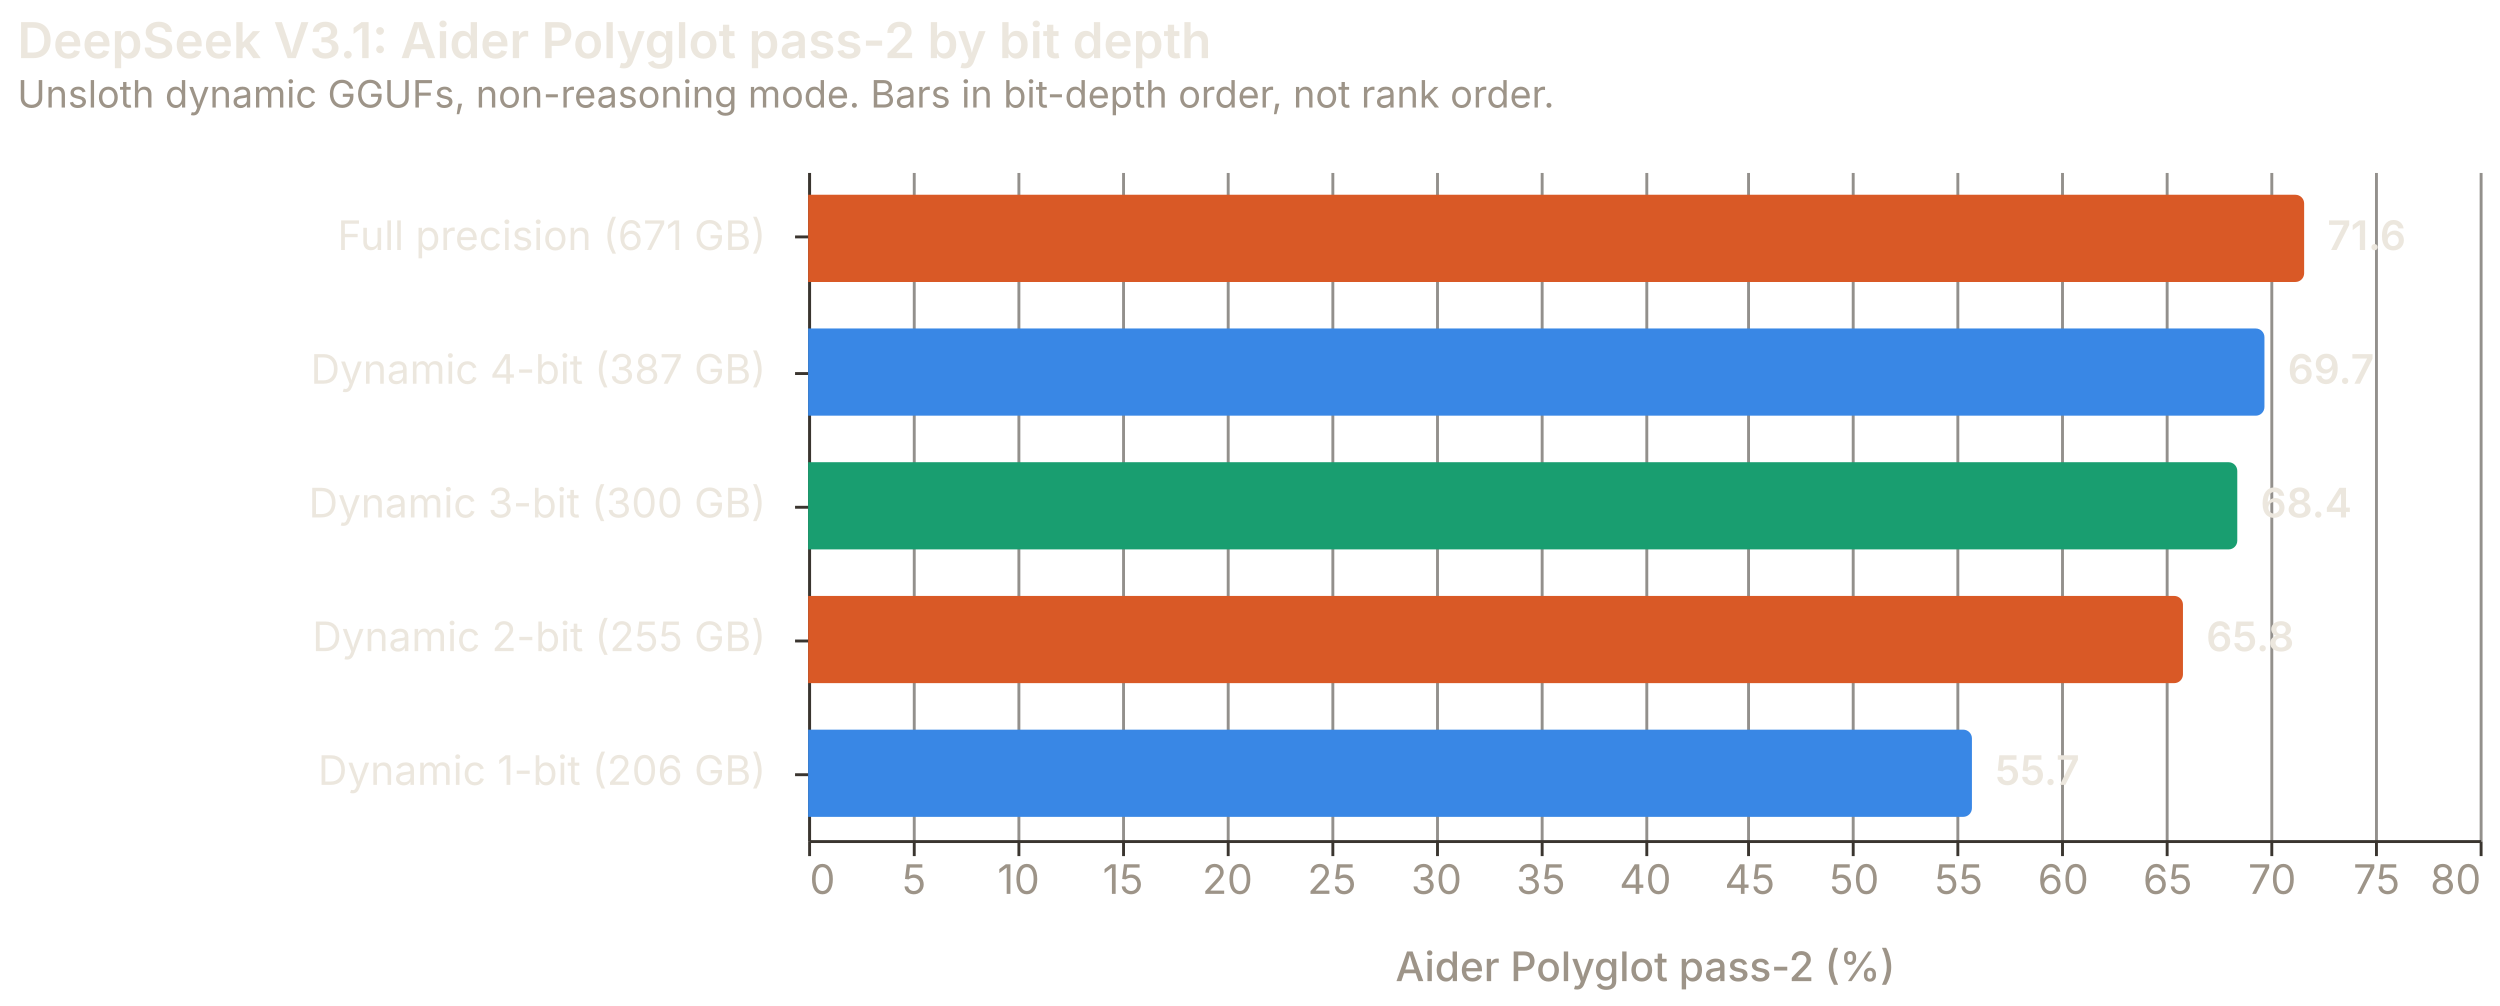
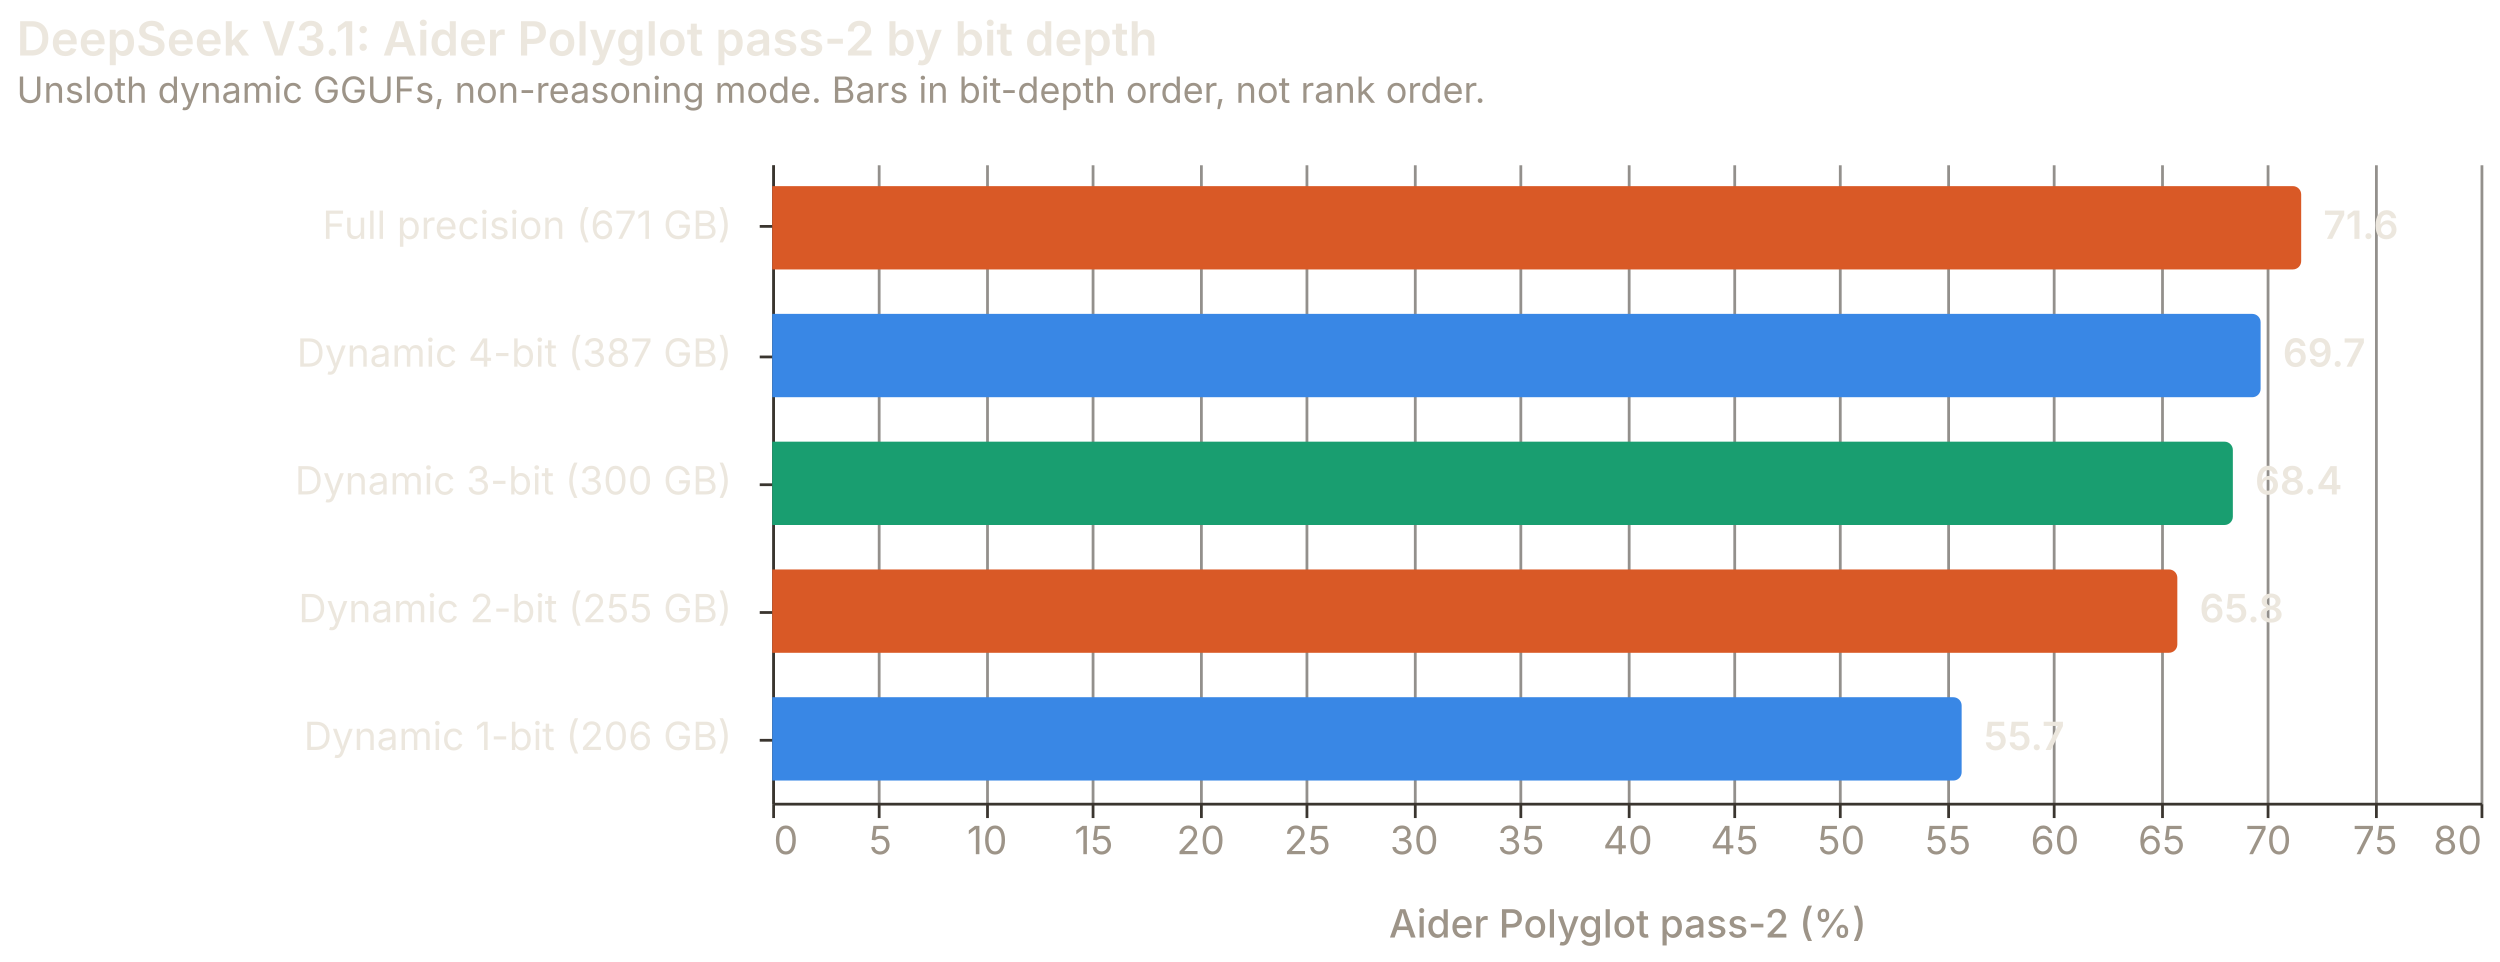
- <svg xmlns="http://www.w3.org/2000/svg" version="1.1" class="marks" width="860" height="346" viewBox="0 0 860 346">
+ <svg xmlns="http://www.w3.org/2000/svg" version="1.1" class="marks" width="900" height="346" viewBox="0 0 900 346">
  <g fill="none" stroke-miterlimit="4" transform="translate(278,59)">
    <g class="mark-group role-frame root" role="graphics-object" aria-roledescription="group mark container">
      <g transform="translate(0,0)">
-         <path class="background" aria-hidden="true" d="M0,0h575v230h-575Z" />
+         <path class="background" aria-hidden="true" d="M0,0h615v230h-615Z" />
        <g>
          <g class="mark-group role-axis" aria-hidden="true">
            <g transform="translate(0.5,230.5)">
              <path class="background" aria-hidden="true" d="M0,0h0v0h0Z" pointer-events="none" />
              <g>
                <g class="mark-rule role-axis-grid" pointer-events="none">
                  <line transform="translate(0,0)" x2="0" y2="-230" stroke="#3a352f" stroke-opacity="0.55" stroke-width="1" opacity="1" />
-                   <line transform="translate(36,0)" x2="0" y2="-230" stroke="#3a352f" stroke-opacity="0.55" stroke-width="1" opacity="1" />
-                   <line transform="translate(72,0)" x2="0" y2="-230" stroke="#3a352f" stroke-opacity="0.55" stroke-width="1" opacity="1" />
-                   <line transform="translate(108,0)" x2="0" y2="-230" stroke="#3a352f" stroke-opacity="0.55" stroke-width="1" opacity="1" />
-                   <line transform="translate(144,0)" x2="0" y2="-230" stroke="#3a352f" stroke-opacity="0.55" stroke-width="1" opacity="1" />
-                   <line transform="translate(180,0)" x2="0" y2="-230" stroke="#3a352f" stroke-opacity="0.55" stroke-width="1" opacity="1" />
-                   <line transform="translate(216,0)" x2="0" y2="-230" stroke="#3a352f" stroke-opacity="0.55" stroke-width="1" opacity="1" />
-                   <line transform="translate(252,0)" x2="0" y2="-230" stroke="#3a352f" stroke-opacity="0.55" stroke-width="1" opacity="1" />
-                   <line transform="translate(288,0)" x2="0" y2="-230" stroke="#3a352f" stroke-opacity="0.55" stroke-width="1" opacity="1" />
-                   <line transform="translate(323,0)" x2="0" y2="-230" stroke="#3a352f" stroke-opacity="0.55" stroke-width="1" opacity="1" />
-                   <line transform="translate(359,0)" x2="0" y2="-230" stroke="#3a352f" stroke-opacity="0.55" stroke-width="1" opacity="1" />
-                   <line transform="translate(395,0)" x2="0" y2="-230" stroke="#3a352f" stroke-opacity="0.55" stroke-width="1" opacity="1" />
-                   <line transform="translate(431,0)" x2="0" y2="-230" stroke="#3a352f" stroke-opacity="0.55" stroke-width="1" opacity="1" />
-                   <line transform="translate(467,0)" x2="0" y2="-230" stroke="#3a352f" stroke-opacity="0.55" stroke-width="1" opacity="1" />
-                   <line transform="translate(503,0)" x2="0" y2="-230" stroke="#3a352f" stroke-opacity="0.55" stroke-width="1" opacity="1" />
-                   <line transform="translate(539,0)" x2="0" y2="-230" stroke="#3a352f" stroke-opacity="0.55" stroke-width="1" opacity="1" />
-                   <line transform="translate(575,0)" x2="0" y2="-230" stroke="#3a352f" stroke-opacity="0.55" stroke-width="1" opacity="1" />
+                   <line transform="translate(38,0)" x2="0" y2="-230" stroke="#3a352f" stroke-opacity="0.55" stroke-width="1" opacity="1" />
+                   <line transform="translate(77,0)" x2="0" y2="-230" stroke="#3a352f" stroke-opacity="0.55" stroke-width="1" opacity="1" />
+                   <line transform="translate(115,0)" x2="0" y2="-230" stroke="#3a352f" stroke-opacity="0.55" stroke-width="1" opacity="1" />
+                   <line transform="translate(154,0)" x2="0" y2="-230" stroke="#3a352f" stroke-opacity="0.55" stroke-width="1" opacity="1" />
+                   <line transform="translate(192,0)" x2="0" y2="-230" stroke="#3a352f" stroke-opacity="0.55" stroke-width="1" opacity="1" />
+                   <line transform="translate(231,0)" x2="0" y2="-230" stroke="#3a352f" stroke-opacity="0.55" stroke-width="1" opacity="1" />
+                   <line transform="translate(269,0)" x2="0" y2="-230" stroke="#3a352f" stroke-opacity="0.55" stroke-width="1" opacity="1" />
+                   <line transform="translate(308,0)" x2="0" y2="-230" stroke="#3a352f" stroke-opacity="0.55" stroke-width="1" opacity="1" />
+                   <line transform="translate(346,0)" x2="0" y2="-230" stroke="#3a352f" stroke-opacity="0.55" stroke-width="1" opacity="1" />
+                   <line transform="translate(384,0)" x2="0" y2="-230" stroke="#3a352f" stroke-opacity="0.55" stroke-width="1" opacity="1" />
+                   <line transform="translate(423,0)" x2="0" y2="-230" stroke="#3a352f" stroke-opacity="0.55" stroke-width="1" opacity="1" />
+                   <line transform="translate(461,0)" x2="0" y2="-230" stroke="#3a352f" stroke-opacity="0.55" stroke-width="1" opacity="1" />
+                   <line transform="translate(500,0)" x2="0" y2="-230" stroke="#3a352f" stroke-opacity="0.55" stroke-width="1" opacity="1" />
+                   <line transform="translate(538,0)" x2="0" y2="-230" stroke="#3a352f" stroke-opacity="0.55" stroke-width="1" opacity="1" />
+                   <line transform="translate(577,0)" x2="0" y2="-230" stroke="#3a352f" stroke-opacity="0.55" stroke-width="1" opacity="1" />
+                   <line transform="translate(615,0)" x2="0" y2="-230" stroke="#3a352f" stroke-opacity="0.55" stroke-width="1" opacity="1" />
                </g>
              </g>
              <path class="foreground" aria-hidden="true" d="" pointer-events="none" display="none" />
            </g>
          </g>
          <g class="mark-group role-axis" role="graphics-symbol" aria-roledescription="axis" aria-label="X-axis titled 'Aider Polyglot pass-2 (%)' for a linear scale with values from 0 to 80">
            <g transform="translate(0.5,230.5)">
              <path class="background" aria-hidden="true" d="M0,0h0v0h0Z" pointer-events="none" />
              <g>
                <g class="mark-rule role-axis-tick" pointer-events="none">
                  <line transform="translate(0,0)" x2="0" y2="5" stroke="#3a352f" stroke-width="1" opacity="1" />
-                   <line transform="translate(36,0)" x2="0" y2="5" stroke="#3a352f" stroke-width="1" opacity="1" />
-                   <line transform="translate(72,0)" x2="0" y2="5" stroke="#3a352f" stroke-width="1" opacity="1" />
-                   <line transform="translate(108,0)" x2="0" y2="5" stroke="#3a352f" stroke-width="1" opacity="1" />
-                   <line transform="translate(144,0)" x2="0" y2="5" stroke="#3a352f" stroke-width="1" opacity="1" />
-                   <line transform="translate(180,0)" x2="0" y2="5" stroke="#3a352f" stroke-width="1" opacity="1" />
-                   <line transform="translate(216,0)" x2="0" y2="5" stroke="#3a352f" stroke-width="1" opacity="1" />
-                   <line transform="translate(252,0)" x2="0" y2="5" stroke="#3a352f" stroke-width="1" opacity="1" />
-                   <line transform="translate(288,0)" x2="0" y2="5" stroke="#3a352f" stroke-width="1" opacity="1" />
-                   <line transform="translate(323,0)" x2="0" y2="5" stroke="#3a352f" stroke-width="1" opacity="1" />
-                   <line transform="translate(359,0)" x2="0" y2="5" stroke="#3a352f" stroke-width="1" opacity="1" />
-                   <line transform="translate(395,0)" x2="0" y2="5" stroke="#3a352f" stroke-width="1" opacity="1" />
-                   <line transform="translate(431,0)" x2="0" y2="5" stroke="#3a352f" stroke-width="1" opacity="1" />
-                   <line transform="translate(467,0)" x2="0" y2="5" stroke="#3a352f" stroke-width="1" opacity="1" />
-                   <line transform="translate(503,0)" x2="0" y2="5" stroke="#3a352f" stroke-width="1" opacity="1" />
-                   <line transform="translate(539,0)" x2="0" y2="5" stroke="#3a352f" stroke-width="1" opacity="1" />
-                   <line transform="translate(575,0)" x2="0" y2="5" stroke="#3a352f" stroke-width="1" opacity="1" />
+                   <line transform="translate(38,0)" x2="0" y2="5" stroke="#3a352f" stroke-width="1" opacity="1" />
+                   <line transform="translate(77,0)" x2="0" y2="5" stroke="#3a352f" stroke-width="1" opacity="1" />
+                   <line transform="translate(115,0)" x2="0" y2="5" stroke="#3a352f" stroke-width="1" opacity="1" />
+                   <line transform="translate(154,0)" x2="0" y2="5" stroke="#3a352f" stroke-width="1" opacity="1" />
+                   <line transform="translate(192,0)" x2="0" y2="5" stroke="#3a352f" stroke-width="1" opacity="1" />
+                   <line transform="translate(231,0)" x2="0" y2="5" stroke="#3a352f" stroke-width="1" opacity="1" />
+                   <line transform="translate(269,0)" x2="0" y2="5" stroke="#3a352f" stroke-width="1" opacity="1" />
+                   <line transform="translate(308,0)" x2="0" y2="5" stroke="#3a352f" stroke-width="1" opacity="1" />
+                   <line transform="translate(346,0)" x2="0" y2="5" stroke="#3a352f" stroke-width="1" opacity="1" />
+                   <line transform="translate(384,0)" x2="0" y2="5" stroke="#3a352f" stroke-width="1" opacity="1" />
+                   <line transform="translate(423,0)" x2="0" y2="5" stroke="#3a352f" stroke-width="1" opacity="1" />
+                   <line transform="translate(461,0)" x2="0" y2="5" stroke="#3a352f" stroke-width="1" opacity="1" />
+                   <line transform="translate(500,0)" x2="0" y2="5" stroke="#3a352f" stroke-width="1" opacity="1" />
+                   <line transform="translate(538,0)" x2="0" y2="5" stroke="#3a352f" stroke-width="1" opacity="1" />
+                   <line transform="translate(577,0)" x2="0" y2="5" stroke="#3a352f" stroke-width="1" opacity="1" />
+                   <line transform="translate(615,0)" x2="0" y2="5" stroke="#3a352f" stroke-width="1" opacity="1" />
                </g>
                <g class="mark-text role-axis-label" pointer-events="none">
                  <text text-anchor="start" transform="translate(0,18)" font-family="ui-sans-serif, system-ui, -apple-system, 'Segoe UI', Inter, Helvetica, Arial, sans-serif" font-size="14px" fill="#9d9488" opacity="1">0</text>
-                   <text text-anchor="middle" transform="translate(35.9375,18)" font-family="ui-sans-serif, system-ui, -apple-system, 'Segoe UI', Inter, Helvetica, Arial, sans-serif" font-size="14px" fill="#9d9488" opacity="1">5</text>
-                   <text text-anchor="middle" transform="translate(71.875,18)" font-family="ui-sans-serif, system-ui, -apple-system, 'Segoe UI', Inter, Helvetica, Arial, sans-serif" font-size="14px" fill="#9d9488" opacity="1">10</text>
-                   <text text-anchor="middle" transform="translate(107.8125,18)" font-family="ui-sans-serif, system-ui, -apple-system, 'Segoe UI', Inter, Helvetica, Arial, sans-serif" font-size="14px" fill="#9d9488" opacity="1">15</text>
-                   <text text-anchor="middle" transform="translate(143.75,18)" font-family="ui-sans-serif, system-ui, -apple-system, 'Segoe UI', Inter, Helvetica, Arial, sans-serif" font-size="14px" fill="#9d9488" opacity="1">20</text>
-                   <text text-anchor="middle" transform="translate(179.6875,18)" font-family="ui-sans-serif, system-ui, -apple-system, 'Segoe UI', Inter, Helvetica, Arial, sans-serif" font-size="14px" fill="#9d9488" opacity="1">25</text>
-                   <text text-anchor="middle" transform="translate(215.625,18)" font-family="ui-sans-serif, system-ui, -apple-system, 'Segoe UI', Inter, Helvetica, Arial, sans-serif" font-size="14px" fill="#9d9488" opacity="1">30</text>
-                   <text text-anchor="middle" transform="translate(251.5625,18)" font-family="ui-sans-serif, system-ui, -apple-system, 'Segoe UI', Inter, Helvetica, Arial, sans-serif" font-size="14px" fill="#9d9488" opacity="1">35</text>
-                   <text text-anchor="middle" transform="translate(287.5,18)" font-family="ui-sans-serif, system-ui, -apple-system, 'Segoe UI', Inter, Helvetica, Arial, sans-serif" font-size="14px" fill="#9d9488" opacity="1">40</text>
-                   <text text-anchor="middle" transform="translate(323.4375,18)" font-family="ui-sans-serif, system-ui, -apple-system, 'Segoe UI', Inter, Helvetica, Arial, sans-serif" font-size="14px" fill="#9d9488" opacity="1">45</text>
-                   <text text-anchor="middle" transform="translate(359.375,18)" font-family="ui-sans-serif, system-ui, -apple-system, 'Segoe UI', Inter, Helvetica, Arial, sans-serif" font-size="14px" fill="#9d9488" opacity="1">50</text>
-                   <text text-anchor="middle" transform="translate(395.3125,18)" font-family="ui-sans-serif, system-ui, -apple-system, 'Segoe UI', Inter, Helvetica, Arial, sans-serif" font-size="14px" fill="#9d9488" opacity="1">55</text>
-                   <text text-anchor="middle" transform="translate(431.25,18)" font-family="ui-sans-serif, system-ui, -apple-system, 'Segoe UI', Inter, Helvetica, Arial, sans-serif" font-size="14px" fill="#9d9488" opacity="1">60</text>
-                   <text text-anchor="middle" transform="translate(467.1875,18)" font-family="ui-sans-serif, system-ui, -apple-system, 'Segoe UI', Inter, Helvetica, Arial, sans-serif" font-size="14px" fill="#9d9488" opacity="1">65</text>
-                   <text text-anchor="middle" transform="translate(503.125,18)" font-family="ui-sans-serif, system-ui, -apple-system, 'Segoe UI', Inter, Helvetica, Arial, sans-serif" font-size="14px" fill="#9d9488" opacity="1">70</text>
-                   <text text-anchor="middle" transform="translate(539.0625,18)" font-family="ui-sans-serif, system-ui, -apple-system, 'Segoe UI', Inter, Helvetica, Arial, sans-serif" font-size="14px" fill="#9d9488" opacity="1">75</text>
-                   <text text-anchor="end" transform="translate(575,18)" font-family="ui-sans-serif, system-ui, -apple-system, 'Segoe UI', Inter, Helvetica, Arial, sans-serif" font-size="14px" fill="#9d9488" opacity="1">80</text>
+                   <text text-anchor="middle" transform="translate(38.4375,18)" font-family="ui-sans-serif, system-ui, -apple-system, 'Segoe UI', Inter, Helvetica, Arial, sans-serif" font-size="14px" fill="#9d9488" opacity="1">5</text>
+                   <text text-anchor="middle" transform="translate(76.875,18)" font-family="ui-sans-serif, system-ui, -apple-system, 'Segoe UI', Inter, Helvetica, Arial, sans-serif" font-size="14px" fill="#9d9488" opacity="1">10</text>
+                   <text text-anchor="middle" transform="translate(115.3125,18)" font-family="ui-sans-serif, system-ui, -apple-system, 'Segoe UI', Inter, Helvetica, Arial, sans-serif" font-size="14px" fill="#9d9488" opacity="1">15</text>
+                   <text text-anchor="middle" transform="translate(153.75,18)" font-family="ui-sans-serif, system-ui, -apple-system, 'Segoe UI', Inter, Helvetica, Arial, sans-serif" font-size="14px" fill="#9d9488" opacity="1">20</text>
+                   <text text-anchor="middle" transform="translate(192.1875,18)" font-family="ui-sans-serif, system-ui, -apple-system, 'Segoe UI', Inter, Helvetica, Arial, sans-serif" font-size="14px" fill="#9d9488" opacity="1">25</text>
+                   <text text-anchor="middle" transform="translate(230.625,18)" font-family="ui-sans-serif, system-ui, -apple-system, 'Segoe UI', Inter, Helvetica, Arial, sans-serif" font-size="14px" fill="#9d9488" opacity="1">30</text>
+                   <text text-anchor="middle" transform="translate(269.0625,18)" font-family="ui-sans-serif, system-ui, -apple-system, 'Segoe UI', Inter, Helvetica, Arial, sans-serif" font-size="14px" fill="#9d9488" opacity="1">35</text>
+                   <text text-anchor="middle" transform="translate(307.5,18)" font-family="ui-sans-serif, system-ui, -apple-system, 'Segoe UI', Inter, Helvetica, Arial, sans-serif" font-size="14px" fill="#9d9488" opacity="1">40</text>
+                   <text text-anchor="middle" transform="translate(345.9375,18)" font-family="ui-sans-serif, system-ui, -apple-system, 'Segoe UI', Inter, Helvetica, Arial, sans-serif" font-size="14px" fill="#9d9488" opacity="1">45</text>
+                   <text text-anchor="middle" transform="translate(384.375,18)" font-family="ui-sans-serif, system-ui, -apple-system, 'Segoe UI', Inter, Helvetica, Arial, sans-serif" font-size="14px" fill="#9d9488" opacity="1">50</text>
+                   <text text-anchor="middle" transform="translate(422.8125,18)" font-family="ui-sans-serif, system-ui, -apple-system, 'Segoe UI', Inter, Helvetica, Arial, sans-serif" font-size="14px" fill="#9d9488" opacity="1">55</text>
+                   <text text-anchor="middle" transform="translate(461.25,18)" font-family="ui-sans-serif, system-ui, -apple-system, 'Segoe UI', Inter, Helvetica, Arial, sans-serif" font-size="14px" fill="#9d9488" opacity="1">60</text>
+                   <text text-anchor="middle" transform="translate(499.6875,18)" font-family="ui-sans-serif, system-ui, -apple-system, 'Segoe UI', Inter, Helvetica, Arial, sans-serif" font-size="14px" fill="#9d9488" opacity="1">65</text>
+                   <text text-anchor="middle" transform="translate(538.125,18)" font-family="ui-sans-serif, system-ui, -apple-system, 'Segoe UI', Inter, Helvetica, Arial, sans-serif" font-size="14px" fill="#9d9488" opacity="1">70</text>
+                   <text text-anchor="middle" transform="translate(576.5625,18)" font-family="ui-sans-serif, system-ui, -apple-system, 'Segoe UI', Inter, Helvetica, Arial, sans-serif" font-size="14px" fill="#9d9488" opacity="1">75</text>
+                   <text text-anchor="end" transform="translate(615,18)" font-family="ui-sans-serif, system-ui, -apple-system, 'Segoe UI', Inter, Helvetica, Arial, sans-serif" font-size="14px" fill="#9d9488" opacity="1">80</text>
                </g>
                <g class="mark-rule role-axis-domain" pointer-events="none">
-                   <line transform="translate(0,0)" x2="575" y2="0" stroke="#3a352f" stroke-width="1" opacity="1" />
+                   <line transform="translate(0,0)" x2="615" y2="0" stroke="#3a352f" stroke-width="1" opacity="1" />
                </g>
                <g class="mark-text role-axis-title" pointer-events="none">
-                   <text text-anchor="middle" transform="translate(287.5,48)" font-family="ui-sans-serif, system-ui, -apple-system, 'Segoe UI', Inter, Helvetica, Arial, sans-serif" font-size="14px" font-weight="500" fill="#9d9488" opacity="1">Aider Polyglot pass-2 (%)</text>
+                   <text text-anchor="middle" transform="translate(307.5,48)" font-family="ui-sans-serif, system-ui, -apple-system, 'Segoe UI', Inter, Helvetica, Arial, sans-serif" font-size="14px" font-weight="500" fill="#9d9488" opacity="1">Aider Polyglot pass-2 (%)</text>
                </g>
              </g>
              <path class="foreground" aria-hidden="true" d="" pointer-events="none" display="none" />
            </g>
          </g>
          <g class="mark-group role-axis" role="graphics-symbol" aria-roledescription="axis" aria-label="Y-axis for a discrete scale with 5 values: Full precision (671 GB), Dynamic 4-bit (387 GB), Dynamic 3-bit (300 GB), Dynamic 2-bit (255 GB), Dynamic 1-bit (206 GB)">
            <g transform="translate(0.5,0.5)">
              <path class="background" aria-hidden="true" d="M0,0h0v0h0Z" pointer-events="none" />
              <g>
                <g class="mark-rule role-axis-tick" pointer-events="none">
                  <line transform="translate(0,22)" x2="-5" y2="0" stroke="#3a352f" stroke-width="1" opacity="1" />
                  <line transform="translate(0,69)" x2="-5" y2="0" stroke="#3a352f" stroke-width="1" opacity="1" />
                  <line transform="translate(0,115)" x2="-5" y2="0" stroke="#3a352f" stroke-width="1" opacity="1" />
                  <line transform="translate(0,161)" x2="-5" y2="0" stroke="#3a352f" stroke-width="1" opacity="1" />
                  <line transform="translate(0,207)" x2="-5" y2="0" stroke="#3a352f" stroke-width="1" opacity="1" />
                </g>
                <g class="mark-text role-axis-label" pointer-events="none">
                  <text text-anchor="end" transform="translate(-15,26.5)" font-family="ui-sans-serif, system-ui, -apple-system, 'Segoe UI', Inter, Helvetica, Arial, sans-serif" font-size="14px" fill="#ece7de" opacity="1">Full precision (671 GB)</text>
                  <text text-anchor="end" transform="translate(-15,72.5)" font-family="ui-sans-serif, system-ui, -apple-system, 'Segoe UI', Inter, Helvetica, Arial, sans-serif" font-size="14px" fill="#ece7de" opacity="1">Dynamic 4-bit (387 GB)</text>
                  <text text-anchor="end" transform="translate(-15,118.5)" font-family="ui-sans-serif, system-ui, -apple-system, 'Segoe UI', Inter, Helvetica, Arial, sans-serif" font-size="14px" fill="#ece7de" opacity="1">Dynamic 3-bit (300 GB)</text>
                  <text text-anchor="end" transform="translate(-15,164.5)" font-family="ui-sans-serif, system-ui, -apple-system, 'Segoe UI', Inter, Helvetica, Arial, sans-serif" font-size="14px" fill="#ece7de" opacity="1">Dynamic 2-bit (255 GB)</text>
                  <text text-anchor="end" transform="translate(-15,210.5)" font-family="ui-sans-serif, system-ui, -apple-system, 'Segoe UI', Inter, Helvetica, Arial, sans-serif" font-size="14px" fill="#ece7de" opacity="1">Dynamic 1-bit (206 GB)</text>
                </g>
                <g class="mark-rule role-axis-domain" pointer-events="none">
                  <line transform="translate(0,0)" x2="0" y2="230" stroke="#3a352f" stroke-width="1" opacity="1" />
                </g>
              </g>
              <path class="foreground" aria-hidden="true" d="" pointer-events="none" display="none" />
            </g>
          </g>
          <g class="mark-group role-scope" role="graphics-object" aria-roledescription="group mark container">
            <g transform="translate(0,8)">
-               <path class="background" aria-hidden="true" d="M0,0L511.625,0C513.281,0,514.625,1.344,514.625,3L514.625,27C514.625,28.656,513.281,30,511.625,30L0,30C0,30,0,30,0,30L0,0C0,0,0,0,0,0Z" />
+               <path class="background" aria-hidden="true" d="M0,0L547.425,0C549.081,0,550.425,1.344,550.425,3L550.425,27C550.425,28.656,549.081,30,547.425,30L0,30C0,30,0,30,0,30L0,0C0,0,0,0,0,0Z" />
              <g clip-path="url(#clip104)">
                <g class="mark-group role-scope" role="graphics-object" aria-roledescription="group mark container">
                  <g transform="translate(0,0)">
                    <path class="background" aria-hidden="true" d="M0,0h0v30h0Z" />
                    <g>
                      <g class="mark-rect role-mark layer_0_marks" role="graphics-object" aria-roledescription="rect mark container">
-                         <path aria-label="Aider Polyglot pass-2 (%): 71.6; build: Full precision (671 GB)" role="graphics-symbol" aria-roledescription="bar" d="M0,0h514.625v30h-514.625Z" fill="#d95926" />
+                         <path aria-label="Aider Polyglot pass-2 (%): 71.6; build: Full precision (671 GB)" role="graphics-symbol" aria-roledescription="bar" d="M0,0h550.425v30h-550.425Z" fill="#d95926" />
                      </g>
                    </g>
                    <path class="foreground" aria-hidden="true" d="" display="none" />
                  </g>
                </g>
              </g>
              <path class="foreground" aria-hidden="true" d="" display="none" />
            </g>
            <g transform="translate(0,54)">
-               <path class="background" aria-hidden="true" d="M0,0L497.969,0C499.624,0,500.969,1.344,500.969,3L500.969,27C500.969,28.656,499.624,30,497.969,30L0,30C0,30,0,30,0,30L0,0C0,0,0,0,0,0Z" />
+               <path class="background" aria-hidden="true" d="M0,0L532.819,0C534.474,0,535.819,1.344,535.819,3L535.819,27C535.819,28.656,534.474,30,532.819,30L0,30C0,30,0,30,0,30L0,0C0,0,0,0,0,0Z" />
              <g clip-path="url(#clip105)">
                <g class="mark-group role-scope" role="graphics-object" aria-roledescription="group mark container">
                  <g transform="translate(0,0)">
                    <path class="background" aria-hidden="true" d="M0,0h0v30h0Z" />
                    <g>
                      <g class="mark-rect role-mark layer_0_marks" role="graphics-object" aria-roledescription="rect mark container">
-                         <path aria-label="Aider Polyglot pass-2 (%): 69.7; build: Dynamic 4-bit (387 GB)" role="graphics-symbol" aria-roledescription="bar" d="M0,0h500.969v30h-500.969Z" fill="#3987e5" />
+                         <path aria-label="Aider Polyglot pass-2 (%): 69.7; build: Dynamic 4-bit (387 GB)" role="graphics-symbol" aria-roledescription="bar" d="M0,0h535.819v30h-535.819Z" fill="#3987e5" />
                      </g>
                    </g>
                    <path class="foreground" aria-hidden="true" d="" display="none" />
                  </g>
                </g>
              </g>
              <path class="foreground" aria-hidden="true" d="" display="none" />
            </g>
            <g transform="translate(0,100)">
-               <path class="background" aria-hidden="true" d="M0,0L488.625,0C490.281,0,491.625,1.344,491.625,3L491.625,27C491.625,28.656,490.281,30,488.625,30L0,30C0,30,0,30,0,30L0,0C0,0,0,0,0,0Z" />
+               <path class="background" aria-hidden="true" d="M0,0L522.825,0C524.481,0,525.825,1.344,525.825,3L525.825,27C525.825,28.656,524.481,30,522.825,30L0,30C0,30,0,30,0,30L0,0C0,0,0,0,0,0Z" />
              <g clip-path="url(#clip106)">
                <g class="mark-group role-scope" role="graphics-object" aria-roledescription="group mark container">
                  <g transform="translate(0,0)">
                    <path class="background" aria-hidden="true" d="M0,0h0v30h0Z" />
                    <g>
                      <g class="mark-rect role-mark layer_0_marks" role="graphics-object" aria-roledescription="rect mark container">
-                         <path aria-label="Aider Polyglot pass-2 (%): 68.4; build: Dynamic 3-bit (300 GB)" role="graphics-symbol" aria-roledescription="bar" d="M0,0h491.625v30h-491.625Z" fill="#199e70" />
+                         <path aria-label="Aider Polyglot pass-2 (%): 68.4; build: Dynamic 3-bit (300 GB)" role="graphics-symbol" aria-roledescription="bar" d="M0,0h525.825v30h-525.825Z" fill="#199e70" />
                      </g>
                    </g>
                    <path class="foreground" aria-hidden="true" d="" display="none" />
                  </g>
                </g>
              </g>
              <path class="foreground" aria-hidden="true" d="" display="none" />
            </g>
            <g transform="translate(0,146)">
-               <path class="background" aria-hidden="true" d="M0,0L469.938,0C471.593,0,472.938,1.344,472.938,3L472.938,27C472.938,28.656,471.593,30,469.938,30L0,30C0,30,0,30,0,30L0,0C0,0,0,0,0,0Z" />
+               <path class="background" aria-hidden="true" d="M0,0L502.837,0C504.493,0,505.837,1.344,505.837,3L505.837,27C505.837,28.656,504.493,30,502.837,30L0,30C0,30,0,30,0,30L0,0C0,0,0,0,0,0Z" />
              <g clip-path="url(#clip107)">
                <g class="mark-group role-scope" role="graphics-object" aria-roledescription="group mark container">
                  <g transform="translate(0,0)">
                    <path class="background" aria-hidden="true" d="M0,0h0v30h0Z" />
                    <g>
                      <g class="mark-rect role-mark layer_0_marks" role="graphics-object" aria-roledescription="rect mark container">
-                         <path aria-label="Aider Polyglot pass-2 (%): 65.8; build: Dynamic 2-bit (255 GB)" role="graphics-symbol" aria-roledescription="bar" d="M0,0h472.938v30h-472.938Z" fill="#d95926" />
+                         <path aria-label="Aider Polyglot pass-2 (%): 65.8; build: Dynamic 2-bit (255 GB)" role="graphics-symbol" aria-roledescription="bar" d="M0,0h505.837v30h-505.837Z" fill="#d95926" />
                      </g>
                    </g>
                    <path class="foreground" aria-hidden="true" d="" display="none" />
                  </g>
                </g>
              </g>
              <path class="foreground" aria-hidden="true" d="" display="none" />
            </g>
            <g transform="translate(0,192)">
-               <path class="background" aria-hidden="true" d="M0,0L397.344,0C398.999,0,400.344,1.344,400.344,3L400.344,27C400.344,28.656,398.999,30,397.344,30L0,30C0,30,0,30,0,30L0,0C0,0,0,0,0,0Z" />
+               <path class="background" aria-hidden="true" d="M0,0L425.194,0C426.849,0,428.194,1.344,428.194,3L428.194,27C428.194,28.656,426.849,30,425.194,30L0,30C0,30,0,30,0,30L0,0C0,0,0,0,0,0Z" />
              <g clip-path="url(#clip108)">
                <g class="mark-group role-scope" role="graphics-object" aria-roledescription="group mark container">
                  <g transform="translate(0,0)">
                    <path class="background" aria-hidden="true" d="M0,0h0v30h0Z" />
                    <g>
                      <g class="mark-rect role-mark layer_0_marks" role="graphics-object" aria-roledescription="rect mark container">
-                         <path aria-label="Aider Polyglot pass-2 (%): 55.7; build: Dynamic 1-bit (206 GB)" role="graphics-symbol" aria-roledescription="bar" d="M0,0h400.344v30h-400.344Z" fill="#3987e5" />
+                         <path aria-label="Aider Polyglot pass-2 (%): 55.7; build: Dynamic 1-bit (206 GB)" role="graphics-symbol" aria-roledescription="bar" d="M0,0h428.194v30h-428.194Z" fill="#3987e5" />
                      </g>
                    </g>
                    <path class="foreground" aria-hidden="true" d="" display="none" />
                  </g>
                </g>
              </g>
              <path class="foreground" aria-hidden="true" d="" display="none" />
            </g>
          </g>
          <g class="mark-text role-mark layer_1_marks" role="graphics-object" aria-roledescription="text mark container">
-             <text aria-label="Aider Polyglot pass-2 (%): 71.6; build: Full precision (671 GB); v: 71.6" role="graphics-symbol" aria-roledescription="text mark" text-anchor="start" transform="translate(522.625,27)" font-family="ui-sans-serif, system-ui, -apple-system, 'Segoe UI', Inter, Helvetica, Arial, sans-serif" font-size="14px" font-weight="600" fill="#ece7de">71.6</text>
-             <text aria-label="Aider Polyglot pass-2 (%): 69.7; build: Dynamic 4-bit (387 GB); v: 69.7" role="graphics-symbol" aria-roledescription="text mark" text-anchor="start" transform="translate(508.9688,73)" font-family="ui-sans-serif, system-ui, -apple-system, 'Segoe UI', Inter, Helvetica, Arial, sans-serif" font-size="14px" font-weight="600" fill="#ece7de">69.7</text>
-             <text aria-label="Aider Polyglot pass-2 (%): 68.4; build: Dynamic 3-bit (300 GB); v: 68.4" role="graphics-symbol" aria-roledescription="text mark" text-anchor="start" transform="translate(499.625,119)" font-family="ui-sans-serif, system-ui, -apple-system, 'Segoe UI', Inter, Helvetica, Arial, sans-serif" font-size="14px" font-weight="600" fill="#ece7de">68.4</text>
-             <text aria-label="Aider Polyglot pass-2 (%): 65.8; build: Dynamic 2-bit (255 GB); v: 65.8" role="graphics-symbol" aria-roledescription="text mark" text-anchor="start" transform="translate(480.9375,165)" font-family="ui-sans-serif, system-ui, -apple-system, 'Segoe UI', Inter, Helvetica, Arial, sans-serif" font-size="14px" font-weight="600" fill="#ece7de">65.8</text>
-             <text aria-label="Aider Polyglot pass-2 (%): 55.7; build: Dynamic 1-bit (206 GB); v: 55.7" role="graphics-symbol" aria-roledescription="text mark" text-anchor="start" transform="translate(408.3438,211)" font-family="ui-sans-serif, system-ui, -apple-system, 'Segoe UI', Inter, Helvetica, Arial, sans-serif" font-size="14px" font-weight="600" fill="#ece7de">55.7</text>
+             <text aria-label="Aider Polyglot pass-2 (%): 71.6; build: Full precision (671 GB); v: 71.6" role="graphics-symbol" aria-roledescription="text mark" text-anchor="start" transform="translate(558.425,27)" font-family="ui-sans-serif, system-ui, -apple-system, 'Segoe UI', Inter, Helvetica, Arial, sans-serif" font-size="14px" font-weight="600" fill="#ece7de">71.6</text>
+             <text aria-label="Aider Polyglot pass-2 (%): 69.7; build: Dynamic 4-bit (387 GB); v: 69.7" role="graphics-symbol" aria-roledescription="text mark" text-anchor="start" transform="translate(543.8188,73)" font-family="ui-sans-serif, system-ui, -apple-system, 'Segoe UI', Inter, Helvetica, Arial, sans-serif" font-size="14px" font-weight="600" fill="#ece7de">69.7</text>
+             <text aria-label="Aider Polyglot pass-2 (%): 68.4; build: Dynamic 3-bit (300 GB); v: 68.4" role="graphics-symbol" aria-roledescription="text mark" text-anchor="start" transform="translate(533.825,119)" font-family="ui-sans-serif, system-ui, -apple-system, 'Segoe UI', Inter, Helvetica, Arial, sans-serif" font-size="14px" font-weight="600" fill="#ece7de">68.4</text>
+             <text aria-label="Aider Polyglot pass-2 (%): 65.8; build: Dynamic 2-bit (255 GB); v: 65.8" role="graphics-symbol" aria-roledescription="text mark" text-anchor="start" transform="translate(513.8375,165)" font-family="ui-sans-serif, system-ui, -apple-system, 'Segoe UI', Inter, Helvetica, Arial, sans-serif" font-size="14px" font-weight="600" fill="#ece7de">65.8</text>
+             <text aria-label="Aider Polyglot pass-2 (%): 55.7; build: Dynamic 1-bit (206 GB); v: 55.7" role="graphics-symbol" aria-roledescription="text mark" text-anchor="start" transform="translate(436.1938,211)" font-family="ui-sans-serif, system-ui, -apple-system, 'Segoe UI', Inter, Helvetica, Arial, sans-serif" font-size="14px" font-weight="600" fill="#ece7de">55.7</text>
          </g>
          <g class="mark-group role-title">
            <g transform="translate(-272,-52)">
              <path class="background" aria-hidden="true" d="M0,0h0v0h0Z" pointer-events="none" />
              <g>
                <g class="mark-text role-title-text" role="graphics-symbol" aria-roledescription="title" aria-label="Title text 'DeepSeek V3.1: Aider Polyglot pass-2 by bit depth'" pointer-events="none">
                  <text text-anchor="start" transform="translate(0,13)" font-family="ui-sans-serif, system-ui, -apple-system, 'Segoe UI', Inter, Helvetica, Arial, sans-serif" font-size="17px" font-weight="600" fill="#ece7de" opacity="1">DeepSeek V3.1: Aider Polyglot pass-2 by bit depth</text>
                </g>
                <g class="mark-text role-title-subtitle" role="graphics-symbol" aria-roledescription="subtitle" aria-label="Subtitle text 'Unsloth dynamic GGUFs, non-reasoning mode. Bars in bit-depth order, not rank order.'" pointer-events="none">
                  <text text-anchor="start" transform="translate(0,30)" font-family="ui-sans-serif, system-ui, -apple-system, 'Segoe UI', Inter, Helvetica, Arial, sans-serif" font-size="13px" fill="#9d9488" opacity="1">Unsloth dynamic GGUFs, non-reasoning mode. Bars in bit-depth order, not rank order.</text>
                </g>
              </g>
              <path class="foreground" aria-hidden="true" d="" pointer-events="none" display="none" />
            </g>
          </g>
        </g>
        <path class="foreground" aria-hidden="true" d="" display="none" />
      </g>
    </g>
  </g>
  <defs>
    <clipPath id="clip104">
-       <path d="M0,0L511.625,0C513.281,0,514.625,1.344,514.625,3L514.625,27C514.625,28.656,513.281,30,511.625,30L0,30C0,30,0,30,0,30L0,0C0,0,0,0,0,0Z" />
+       <path d="M0,0L547.425,0C549.081,0,550.425,1.344,550.425,3L550.425,27C550.425,28.656,549.081,30,547.425,30L0,30C0,30,0,30,0,30L0,0C0,0,0,0,0,0Z" />
    </clipPath>
    <clipPath id="clip105">
-       <path d="M0,0L497.969,0C499.624,0,500.969,1.344,500.969,3L500.969,27C500.969,28.656,499.624,30,497.969,30L0,30C0,30,0,30,0,30L0,0C0,0,0,0,0,0Z" />
+       <path d="M0,0L532.819,0C534.474,0,535.819,1.344,535.819,3L535.819,27C535.819,28.656,534.474,30,532.819,30L0,30C0,30,0,30,0,30L0,0C0,0,0,0,0,0Z" />
    </clipPath>
    <clipPath id="clip106">
-       <path d="M0,0L488.625,0C490.281,0,491.625,1.344,491.625,3L491.625,27C491.625,28.656,490.281,30,488.625,30L0,30C0,30,0,30,0,30L0,0C0,0,0,0,0,0Z" />
+       <path d="M0,0L522.825,0C524.481,0,525.825,1.344,525.825,3L525.825,27C525.825,28.656,524.481,30,522.825,30L0,30C0,30,0,30,0,30L0,0C0,0,0,0,0,0Z" />
    </clipPath>
    <clipPath id="clip107">
-       <path d="M0,0L469.938,0C471.593,0,472.938,1.344,472.938,3L472.938,27C472.938,28.656,471.593,30,469.938,30L0,30C0,30,0,30,0,30L0,0C0,0,0,0,0,0Z" />
+       <path d="M0,0L502.837,0C504.493,0,505.837,1.344,505.837,3L505.837,27C505.837,28.656,504.493,30,502.837,30L0,30C0,30,0,30,0,30L0,0C0,0,0,0,0,0Z" />
    </clipPath>
    <clipPath id="clip108">
-       <path d="M0,0L397.344,0C398.999,0,400.344,1.344,400.344,3L400.344,27C400.344,28.656,398.999,30,397.344,30L0,30C0,30,0,30,0,30L0,0C0,0,0,0,0,0Z" />
+       <path d="M0,0L425.194,0C426.849,0,428.194,1.344,428.194,3L428.194,27C428.194,28.656,426.849,30,425.194,30L0,30C0,30,0,30,0,30L0,0C0,0,0,0,0,0Z" />
    </clipPath>
  </defs>
</svg>
